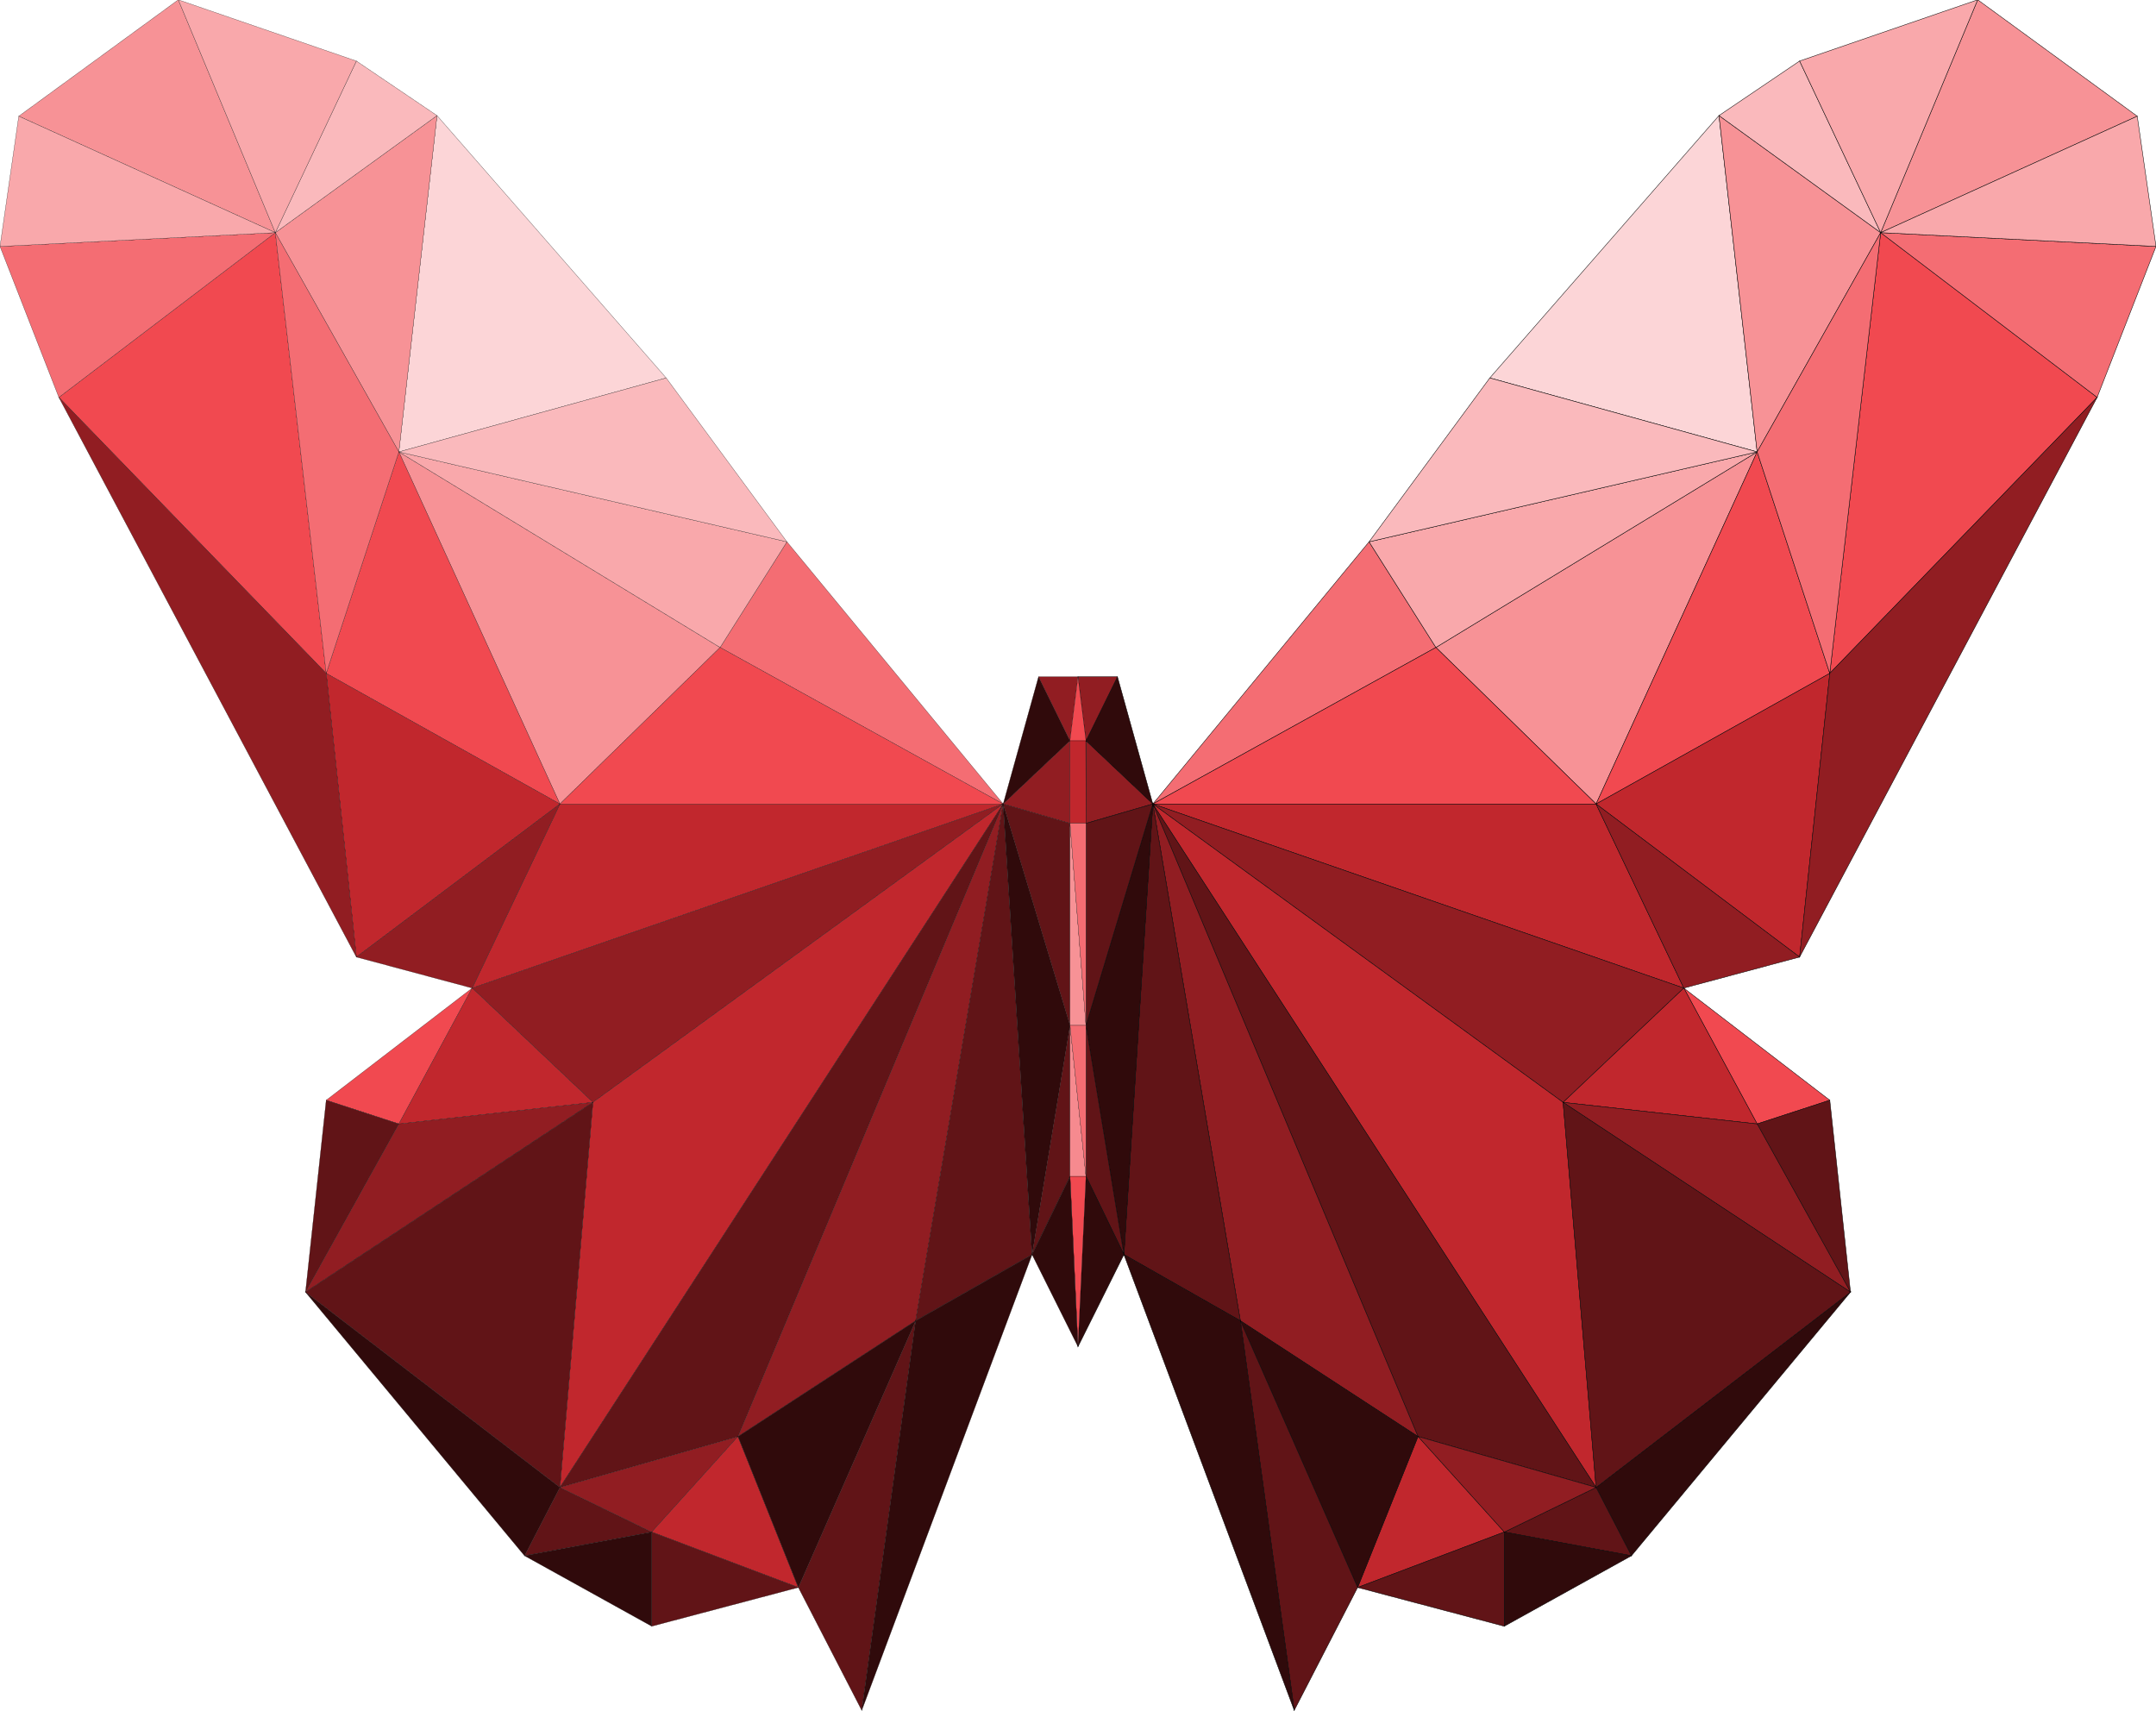
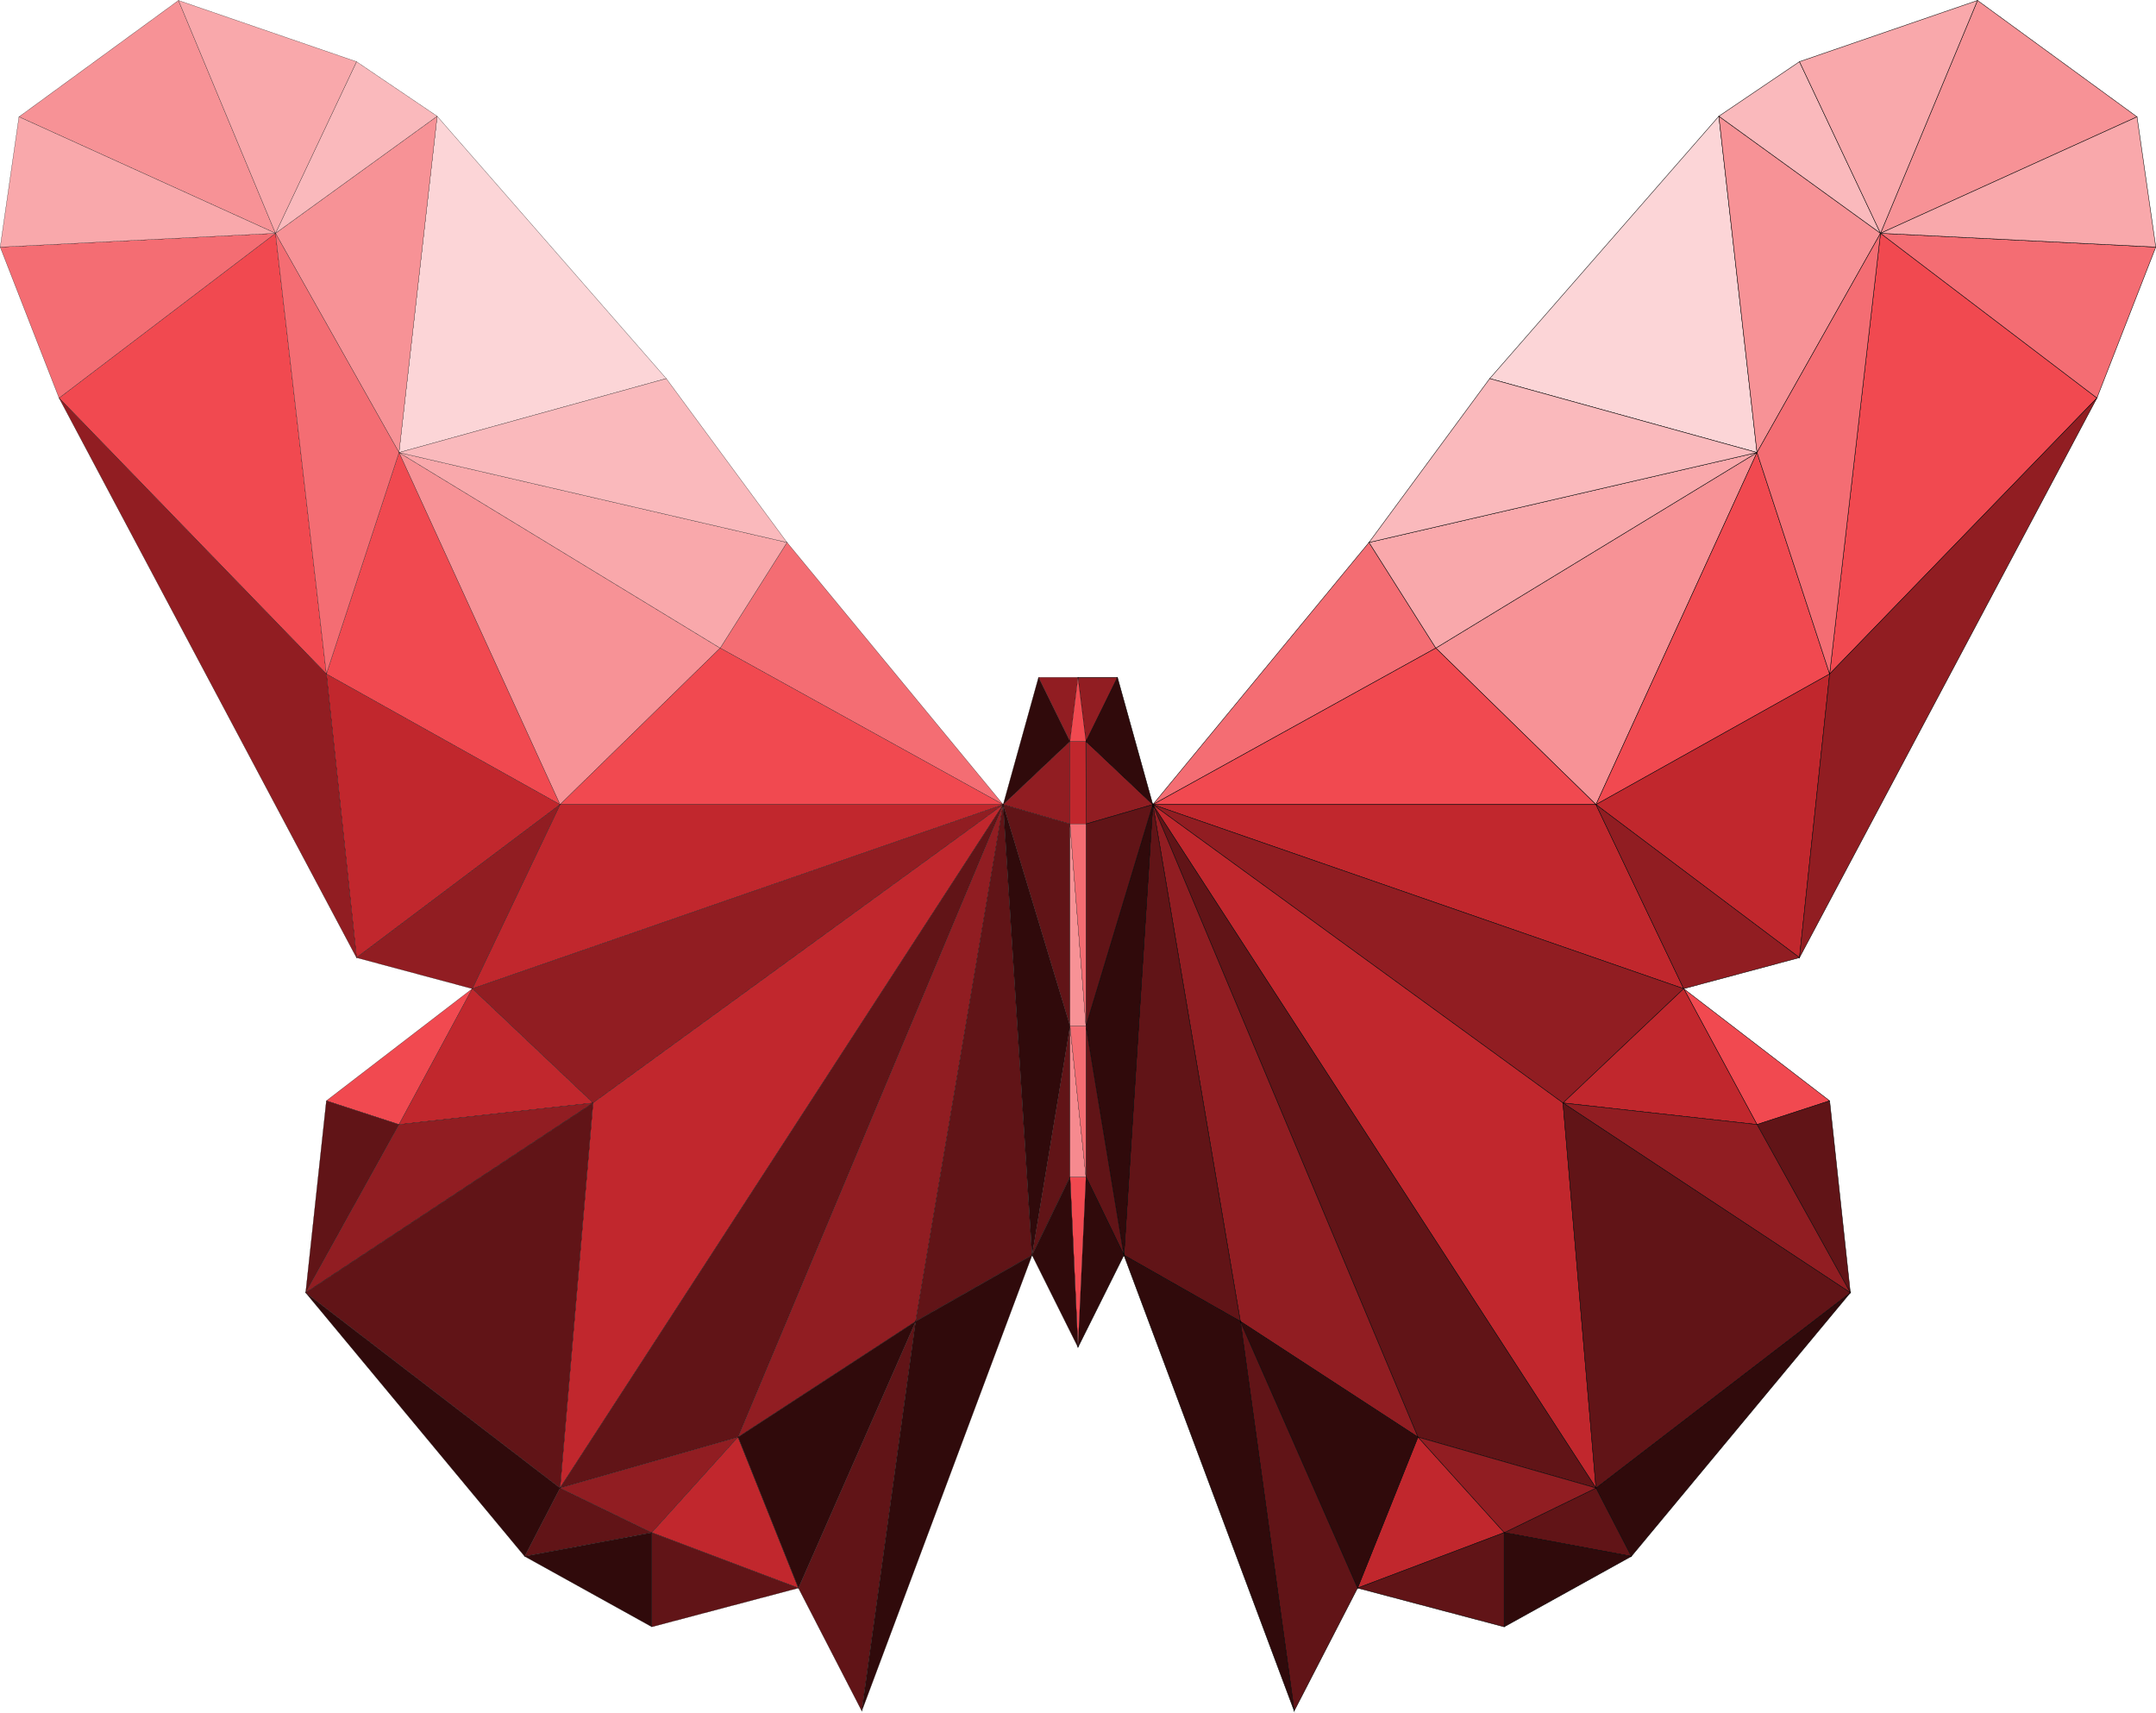
- <svg xmlns="http://www.w3.org/2000/svg" version="1.1" baseProfile="tiny" id="央铋_1" x="0px" y="0px" viewBox="0 0 1000 793.2" xml:space="preserve">
+ <svg xmlns="http://www.w3.org/2000/svg" version="1.1" baseProfile="tiny" id="央铋_1" x="0px" y="0px" viewBox="0 0 1000.2 794.4" xml:space="preserve">
  <g>
    <g>
-       <polygon fill="#F46D73" stroke="#000000" stroke-width="0.2" stroke-miterlimit="10" points="635,251.3 534.7,372.9 666,300.3       " />
-       <polygon fill="#F79296" stroke="#000000" stroke-width="0.2" stroke-miterlimit="10" points="666,300.3 740.3,372.9 815,209.6       " />
-       <polygon fill="#FCD5D7" stroke="#000000" stroke-width="0.2" stroke-miterlimit="10" points="797.3,53.6 691,175.3 815,209.6       " />
-       <polygon fill="#F9A8AB" stroke="#000000" stroke-width="0.2" stroke-miterlimit="10" points="815,209.6 635,251.3 666,300.3   " />
-       <polygon fill="#FAB9BC" stroke="#000000" stroke-width="0.2" stroke-miterlimit="10" points="691,175.3 635,251.3 815,209.6   " />
-       <polygon fill="#F14950" stroke="#000000" stroke-width="0.2" stroke-miterlimit="10" points="666,300.3 534.7,372.9 740.3,372.9       " />
-       <polygon fill="#F79296" stroke="#000000" stroke-width="0.2" stroke-miterlimit="10" points="872.3,107.9 797.3,53.6 815,209.6       " />
-       <polygon fill="#F14950" stroke="#000000" stroke-width="0.2" stroke-miterlimit="10" points="815,209.6 740.3,372.9 848.7,312.3       " />
-       <polygon fill="#F14950" stroke="#000000" stroke-width="0.2" stroke-miterlimit="10" points="848.7,312.3 972.7,184.3     872.3,107.9   " />
-       <polygon fill="#C1272D" stroke="#000000" stroke-width="0.2" stroke-miterlimit="10" points="740.3,372.9 834.7,443.9     848.7,312.3   " />
-       <polygon fill="#C1272D" stroke="#000000" stroke-width="0.2" stroke-miterlimit="10" points="534.7,372.9 781,458.3 740.3,372.9       " />
-       <polygon fill="#911D22" stroke="#000000" stroke-width="0.2" stroke-miterlimit="10" points="740.3,372.9 781,458.3 834.7,443.9       " />
-       <polygon fill="#911D22" stroke="#000000" stroke-width="0.2" stroke-miterlimit="10" points="834.7,443.9 972.7,184.3     848.7,312.3   " />
-       <polygon fill="#F46D73" stroke="#000000" stroke-width="0.2" stroke-miterlimit="10" points="872.3,107.9 815,209.6 848.7,312.3       " />
-       <polygon fill="#F46D73" stroke="#000000" stroke-width="0.2" stroke-miterlimit="10" points="972.7,184.3 1000,114.3 872.3,107.9       " />
-       <polygon fill="#FAB9BC" stroke="#000000" stroke-width="0.2" stroke-miterlimit="10" points="834.7,28.3 797.3,53.6 872.3,107.9       " />
-       <polygon fill="#F79296" stroke="#000000" stroke-width="0.2" stroke-miterlimit="10" points="991.3,53.9 917.3,-0.1 872.3,107.9       " />
-       <polygon fill="#F9A8AB" stroke="#000000" stroke-width="0.2" stroke-miterlimit="10" points="917.3,-0.1 834.7,28.3 872.3,107.9       " />
-       <polygon fill="#F9A8AB" stroke="#000000" stroke-width="0.2" stroke-miterlimit="10" points="1000,114.3 991.3,53.9 872.3,107.9       " />
-       <polygon fill="#F14950" stroke="#000000" stroke-width="0.2" stroke-miterlimit="10" points="848.7,510.3 781,458.3 815,521.3       " />
-       <polygon fill="#911D22" stroke="#000000" stroke-width="0.2" stroke-miterlimit="10" points="725,511.3 781,458.3 534.7,372.9       " />
-       <polygon fill="#611417" stroke="#000000" stroke-width="0.2" stroke-miterlimit="10" points="858.3,599.3 848.7,510.3 815,521.3       " />
-       <polygon fill="#C1272D" stroke="#000000" stroke-width="0.2" stroke-miterlimit="10" points="815,521.3 781,458.3 725,511.3   " />
-       <polygon fill="#C1272D" stroke="#000000" stroke-width="0.2" stroke-miterlimit="10" points="725,511.3 534.7,372.9 740.3,689.9       " />
-       <polygon fill="#300A0B" stroke="#000000" stroke-width="0.2" stroke-miterlimit="10" points="756.7,721.6 858.3,599.3     740.3,689.9   " />
-       <polygon fill="#911D22" stroke="#000000" stroke-width="0.2" stroke-miterlimit="10" points="725,511.3 858.3,599.3 815,521.3       " />
-       <polygon fill="#611417" stroke="#000000" stroke-width="0.2" stroke-miterlimit="10" points="740.3,689.9 534.7,372.9     657.7,666.3   " />
-       <polygon fill="#611417" stroke="#000000" stroke-width="0.2" stroke-miterlimit="10" points="697.7,710.6 756.7,721.6     740.3,689.9   " />
-       <polygon fill="#611417" stroke="#000000" stroke-width="0.2" stroke-miterlimit="10" points="740.3,689.9 858.3,599.3 725,511.3       " />
-       <polygon fill="#911D22" stroke="#000000" stroke-width="0.2" stroke-miterlimit="10" points="697.7,710.6 740.3,689.9     657.7,666.3   " />
-       <polygon fill="#911D22" stroke="#000000" stroke-width="0.2" stroke-miterlimit="10" points="657.7,666.3 534.7,372.9     575.3,612.6   " />
-       <polygon fill="#C1272D" stroke="#000000" stroke-width="0.2" stroke-miterlimit="10" points="657.7,666.3 629.7,736.3     697.7,710.6   " />
-       <polygon fill="#300A0B" stroke="#000000" stroke-width="0.2" stroke-miterlimit="10" points="575.3,612.6 629.7,736.3     657.7,666.3   " />
-       <polygon fill="#300A0B" stroke="#000000" stroke-width="0.2" stroke-miterlimit="10" points="697.7,754.3 756.7,721.6     697.7,710.6   " />
-       <polygon fill="#611417" stroke="#000000" stroke-width="0.2" stroke-miterlimit="10" points="629.7,736.3 697.7,754.3     697.7,710.6   " />
-       <polygon fill="#611417" stroke="#000000" stroke-width="0.2" stroke-miterlimit="10" points="600.3,793.3 629.7,736.3     575.3,612.6   " />
-       <polygon fill="#611417" stroke="#000000" stroke-width="0.2" stroke-miterlimit="10" points="534.7,372.9 521.3,581.9     575.3,612.6   " />
-       <polygon fill="#300A0B" stroke="#000000" stroke-width="0.2" stroke-miterlimit="10" points="521.3,581.9 600.3,793.3     575.3,612.6   " />
-       <polygon fill="#300A0B" stroke="#000000" stroke-width="0.2" stroke-miterlimit="10" points="534.7,372.9 518.3,313.9     503.7,343.6   " />
-       <polygon fill="#300A0B" stroke="#000000" stroke-width="0.2" stroke-miterlimit="10" points="534.7,372.9 503.7,475.6     521.3,581.9   " />
-       <polygon fill="#911D22" stroke="#000000" stroke-width="0.2" stroke-miterlimit="10" points="503.7,381.9 534.7,372.9     503.7,343.6   " />
-       <polygon fill="#611417" stroke="#000000" stroke-width="0.2" stroke-miterlimit="10" points="503.7,475.6 534.7,372.9     503.7,381.9   " />
-       <polygon fill="#611417" stroke="#000000" stroke-width="0.2" stroke-miterlimit="10" points="503.7,545.6 521.3,581.9     503.7,475.6   " />
-       <path fill="#911D22" stroke="#000000" stroke-width="0.2" stroke-miterlimit="10" d="M518.3,313.9H500l0,0l3.7,29.7L518.3,313.9z" />
-       <polygon fill="#300A0B" stroke="#000000" stroke-width="0.2" stroke-miterlimit="10" points="500,624.6 521.3,581.9 503.7,545.6       " />
+       <polygon fill="#F46D73" stroke="#000000" stroke-width="0.2" stroke-miterlimit="10" points="635.1,251.6 534.8,373.2     666.1,300.6   " />
+       <polygon fill="#F79296" stroke="#000000" stroke-width="0.2" stroke-miterlimit="10" points="666.1,300.6 740.4,373.2     815.1,209.9   " />
+       <polygon fill="#FCD5D7" stroke="#000000" stroke-width="0.2" stroke-miterlimit="10" points="797.4,53.9 691.1,175.6 815.1,209.9       " />
+       <polygon fill="#F9A8AB" stroke="#000000" stroke-width="0.2" stroke-miterlimit="10" points="815.1,209.9 635.1,251.6     666.1,300.6   " />
+       <polygon fill="#FAB9BC" stroke="#000000" stroke-width="0.2" stroke-miterlimit="10" points="691.1,175.6 635.1,251.6     815.1,209.9   " />
+       <polygon fill="#F14950" stroke="#000000" stroke-width="0.2" stroke-miterlimit="10" points="666.1,300.6 534.8,373.2     740.4,373.2   " />
+       <polygon fill="#F79296" stroke="#000000" stroke-width="0.2" stroke-miterlimit="10" points="872.4,108.2 797.4,53.9 815.1,209.9       " />
+       <polygon fill="#F14950" stroke="#000000" stroke-width="0.2" stroke-miterlimit="10" points="815.1,209.9 740.4,373.2     848.8,312.6   " />
+       <polygon fill="#F14950" stroke="#000000" stroke-width="0.2" stroke-miterlimit="10" points="848.8,312.6 972.8,184.6     872.4,108.2   " />
+       <polygon fill="#C1272D" stroke="#000000" stroke-width="0.2" stroke-miterlimit="10" points="740.4,373.2 834.8,444.2     848.8,312.6   " />
+       <polygon fill="#C1272D" stroke="#000000" stroke-width="0.2" stroke-miterlimit="10" points="534.8,373.2 781.1,458.6     740.4,373.2   " />
+       <polygon fill="#911D22" stroke="#000000" stroke-width="0.2" stroke-miterlimit="10" points="740.4,373.2 781.1,458.6     834.8,444.2   " />
+       <polygon fill="#911D22" stroke="#000000" stroke-width="0.2" stroke-miterlimit="10" points="834.8,444.2 972.8,184.6     848.8,312.6   " />
+       <polygon fill="#F46D73" stroke="#000000" stroke-width="0.2" stroke-miterlimit="10" points="872.4,108.2 815.1,209.9     848.8,312.6   " />
+       <polygon fill="#F46D73" stroke="#000000" stroke-width="0.2" stroke-miterlimit="10" points="972.8,184.6 1000.1,114.6     872.4,108.2   " />
+       <polygon fill="#FAB9BC" stroke="#000000" stroke-width="0.2" stroke-miterlimit="10" points="834.8,28.6 797.4,53.9 872.4,108.2       " />
+       <polygon fill="#F79296" stroke="#000000" stroke-width="0.2" stroke-miterlimit="10" points="991.4,54.2 917.4,0.2 872.4,108.2       " />
+       <polygon fill="#F9A8AB" stroke="#000000" stroke-width="0.2" stroke-miterlimit="10" points="917.4,0.2 834.8,28.6 872.4,108.2       " />
+       <polygon fill="#F9A8AB" stroke="#000000" stroke-width="0.2" stroke-miterlimit="10" points="1000.1,114.6 991.4,54.2     872.4,108.2   " />
+       <polygon fill="#F14950" stroke="#000000" stroke-width="0.2" stroke-miterlimit="10" points="848.8,510.6 781.1,458.6     815.1,521.6   " />
+       <polygon fill="#911D22" stroke="#000000" stroke-width="0.2" stroke-miterlimit="10" points="725.1,511.6 781.1,458.6     534.8,373.2   " />
+       <polygon fill="#611417" stroke="#000000" stroke-width="0.2" stroke-miterlimit="10" points="858.4,599.6 848.8,510.6     815.1,521.6   " />
+       <polygon fill="#C1272D" stroke="#000000" stroke-width="0.2" stroke-miterlimit="10" points="815.1,521.6 781.1,458.6     725.1,511.6   " />
+       <polygon fill="#C1272D" stroke="#000000" stroke-width="0.2" stroke-miterlimit="10" points="725.1,511.6 534.8,373.2     740.4,690.2   " />
+       <polygon fill="#300A0B" stroke="#000000" stroke-width="0.2" stroke-miterlimit="10" points="756.8,721.9 858.4,599.6     740.4,690.2   " />
+       <polygon fill="#911D22" stroke="#000000" stroke-width="0.2" stroke-miterlimit="10" points="725.1,511.6 858.4,599.6     815.1,521.6   " />
+       <polygon fill="#611417" stroke="#000000" stroke-width="0.2" stroke-miterlimit="10" points="740.4,690.2 534.8,373.2     657.8,666.6   " />
+       <polygon fill="#611417" stroke="#000000" stroke-width="0.2" stroke-miterlimit="10" points="697.8,710.9 756.8,721.9     740.4,690.2   " />
+       <polygon fill="#611417" stroke="#000000" stroke-width="0.2" stroke-miterlimit="10" points="740.4,690.2 858.4,599.6     725.1,511.6   " />
+       <polygon fill="#911D22" stroke="#000000" stroke-width="0.2" stroke-miterlimit="10" points="697.8,710.9 740.4,690.2     657.8,666.6   " />
+       <polygon fill="#911D22" stroke="#000000" stroke-width="0.2" stroke-miterlimit="10" points="657.8,666.6 534.8,373.2     575.4,612.9   " />
+       <polygon fill="#C1272D" stroke="#000000" stroke-width="0.2" stroke-miterlimit="10" points="657.8,666.6 629.8,736.6     697.8,710.9   " />
+       <polygon fill="#300A0B" stroke="#000000" stroke-width="0.2" stroke-miterlimit="10" points="575.4,612.9 629.8,736.6     657.8,666.6   " />
+       <polygon fill="#300A0B" stroke="#000000" stroke-width="0.2" stroke-miterlimit="10" points="697.8,754.6 756.8,721.9     697.8,710.9   " />
+       <polygon fill="#611417" stroke="#000000" stroke-width="0.2" stroke-miterlimit="10" points="629.8,736.6 697.8,754.6     697.8,710.9   " />
+       <polygon fill="#611417" stroke="#000000" stroke-width="0.2" stroke-miterlimit="10" points="600.4,793.6 629.8,736.6     575.4,612.9   " />
+       <polygon fill="#611417" stroke="#000000" stroke-width="0.2" stroke-miterlimit="10" points="534.8,373.2 521.4,582.2     575.4,612.9   " />
+       <polygon fill="#300A0B" stroke="#000000" stroke-width="0.2" stroke-miterlimit="10" points="521.4,582.2 600.4,793.6     575.4,612.9   " />
+       <polygon fill="#300A0B" stroke="#000000" stroke-width="0.2" stroke-miterlimit="10" points="534.8,373.2 518.4,314.2     503.8,343.9   " />
+       <polygon fill="#300A0B" stroke="#000000" stroke-width="0.2" stroke-miterlimit="10" points="534.8,373.2 503.8,475.9     521.4,582.2   " />
+       <polygon fill="#911D22" stroke="#000000" stroke-width="0.2" stroke-miterlimit="10" points="503.8,382.2 534.8,373.2     503.8,343.9   " />
+       <polygon fill="#611417" stroke="#000000" stroke-width="0.2" stroke-miterlimit="10" points="503.8,475.9 534.8,373.2     503.8,382.2   " />
+       <polygon fill="#611417" stroke="#000000" stroke-width="0.2" stroke-miterlimit="10" points="503.8,545.9 521.4,582.2     503.8,475.9   " />
+       <path fill="#911D22" stroke="#000000" stroke-width="0.2" stroke-miterlimit="10" d="M518.4,314.2h-18.3l0,0l3.7,29.7L518.4,314.2    z" />
+       <polygon fill="#300A0B" stroke="#000000" stroke-width="0.2" stroke-miterlimit="10" points="500.1,624.9 521.4,582.2     503.8,545.9   " />
    </g>
    <g>
-       <polygon fill="#F46D73" stroke="#000000" stroke-width="0.1" stroke-miterlimit="10" points="465.3,372.9 365,251.3 334,300.3       " />
-       <polygon fill="#F79296" stroke="#000000" stroke-width="0.1" stroke-miterlimit="10" points="185,209.6 259.7,372.9 334,300.3       " />
-       <polygon fill="#FCD5D7" stroke="#000000" stroke-width="0.1" stroke-miterlimit="10" points="309,175.3 202.7,53.6 185,209.6       " />
-       <polygon fill="#F9A8AB" stroke="#000000" stroke-width="0.1" stroke-miterlimit="10" points="334,300.3 365,251.3 185,209.6   " />
-       <polygon fill="#FAB9BC" stroke="#000000" stroke-width="0.1" stroke-miterlimit="10" points="365,251.3 309,175.3 185,209.6   " />
-       <polygon fill="#F14950" stroke="#000000" stroke-width="0.1" stroke-miterlimit="10" points="259.7,372.9 465.3,372.9 334,300.3       " />
-       <polygon fill="#F79296" stroke="#000000" stroke-width="0.1" stroke-miterlimit="10" points="185,209.6 202.7,53.6 127.7,107.9       " />
-       <polygon fill="#F14950" stroke="#000000" stroke-width="0.1" stroke-miterlimit="10" points="151.3,312.3 259.7,372.9 185,209.6       " />
-       <polygon fill="#F14950" stroke="#000000" stroke-width="0.1" stroke-miterlimit="10" points="127.7,107.9 27.3,184.3 151.3,312.3       " />
-       <polygon fill="#C1272D" stroke="#000000" stroke-width="0.1" stroke-miterlimit="10" points="151.3,312.3 165.3,443.9     259.7,372.9   " />
-       <polygon fill="#C1272D" stroke="#000000" stroke-width="0.1" stroke-miterlimit="10" points="259.7,372.9 219,458.3 465.3,372.9       " />
-       <polygon fill="#911D22" stroke="#000000" stroke-width="0.1" stroke-miterlimit="10" points="165.3,443.9 219,458.3 259.7,372.9       " />
-       <polygon fill="#911D22" stroke="#000000" stroke-width="0.1" stroke-miterlimit="10" points="27.3,184.3 165.3,443.9 151.3,312.3       " />
-       <polygon fill="#F46D73" stroke="#000000" stroke-width="0.1" stroke-miterlimit="10" points="127.7,107.9 151.3,312.3 185,209.6       " />
-       <polygon fill="#F46D73" stroke="#000000" stroke-width="0.1" stroke-miterlimit="10" points="0,114.3 27.3,184.3 127.7,107.9       " />
-       <polygon fill="#FAB9BC" stroke="#000000" stroke-width="0.1" stroke-miterlimit="10" points="202.7,53.6 165.3,28.3 127.7,107.9       " />
-       <polygon fill="#F79296" stroke="#000000" stroke-width="0.1" stroke-miterlimit="10" points="82.7,-0.1 8.7,53.9 127.7,107.9       " />
-       <polygon fill="#F9A8AB" stroke="#000000" stroke-width="0.1" stroke-miterlimit="10" points="165.3,28.3 82.7,-0.1 127.7,107.9       " />
-       <polygon fill="#F9A8AB" stroke="#000000" stroke-width="0.1" stroke-miterlimit="10" points="8.7,53.9 0,114.3 127.7,107.9   " />
-       <polygon fill="#F14950" stroke="#000000" stroke-width="0.1" stroke-miterlimit="10" points="219,458.3 151.3,510.3 185,521.3       " />
-       <polygon fill="#911D22" stroke="#000000" stroke-width="0.1" stroke-miterlimit="10" points="465.3,372.9 219,458.3 275,511.3       " />
-       <polygon fill="#611417" stroke="#000000" stroke-width="0.1" stroke-miterlimit="10" points="151.3,510.3 141.7,599.3 185,521.3       " />
-       <polygon fill="#C1272D" stroke="#000000" stroke-width="0.1" stroke-miterlimit="10" points="275,511.3 219,458.3 185,521.3   " />
-       <polygon fill="#C1272D" stroke="#000000" stroke-width="0.1" stroke-miterlimit="10" points="259.7,689.9 465.3,372.9 275,511.3       " />
-       <polygon fill="#300A0B" stroke="#000000" stroke-width="0.1" stroke-miterlimit="10" points="141.7,599.3 243.3,721.6     259.7,689.9   " />
-       <polygon fill="#911D22" stroke="#000000" stroke-width="0.1" stroke-miterlimit="10" points="185,521.3 141.7,599.3 275,511.3       " />
-       <polygon fill="#611417" stroke="#000000" stroke-width="0.1" stroke-miterlimit="10" points="342.3,666.3 465.3,372.9     259.7,689.9   " />
-       <polygon fill="#611417" stroke="#000000" stroke-width="0.1" stroke-miterlimit="10" points="259.7,689.9 243.3,721.6     302.3,710.6   " />
-       <polygon fill="#611417" stroke="#000000" stroke-width="0.1" stroke-miterlimit="10" points="275,511.3 141.7,599.3 259.7,689.9       " />
-       <polygon fill="#911D22" stroke="#000000" stroke-width="0.1" stroke-miterlimit="10" points="302.3,710.6 342.3,666.3     259.7,689.9   " />
-       <polygon fill="#911D22" stroke="#000000" stroke-width="0.1" stroke-miterlimit="10" points="424.7,612.6 465.3,372.9     342.3,666.3   " />
-       <polygon fill="#C1272D" stroke="#000000" stroke-width="0.1" stroke-miterlimit="10" points="302.3,710.6 370.3,736.3     342.3,666.3   " />
-       <polygon fill="#300A0B" stroke="#000000" stroke-width="0.1" stroke-miterlimit="10" points="342.3,666.3 370.3,736.3     424.7,612.6   " />
-       <polygon fill="#300A0B" stroke="#000000" stroke-width="0.1" stroke-miterlimit="10" points="243.3,721.6 302.3,754.3     302.3,710.6   " />
-       <polygon fill="#611417" stroke="#000000" stroke-width="0.1" stroke-miterlimit="10" points="302.3,754.3 370.3,736.3     302.3,710.6   " />
-       <polygon fill="#611417" stroke="#000000" stroke-width="0.1" stroke-miterlimit="10" points="370.3,736.3 399.7,793.3     424.7,612.6   " />
-       <polygon fill="#611417" stroke="#000000" stroke-width="0.1" stroke-miterlimit="10" points="424.7,612.6 478.7,581.9     465.3,372.9   " />
-       <polygon fill="#300A0B" stroke="#000000" stroke-width="0.1" stroke-miterlimit="10" points="399.7,793.3 478.7,581.9     424.7,612.6   " />
-       <polygon fill="#300A0B" stroke="#000000" stroke-width="0.1" stroke-miterlimit="10" points="481.7,313.9 465.3,372.9     496.3,343.6   " />
-       <polygon fill="#300A0B" stroke="#000000" stroke-width="0.1" stroke-miterlimit="10" points="465.3,372.9 478.7,581.9     496.3,475.6   " />
-       <polygon fill="#911D22" stroke="#000000" stroke-width="0.1" stroke-miterlimit="10" points="496.3,343.6 465.3,372.9     496.3,381.9   " />
-       <polygon fill="#611417" stroke="#000000" stroke-width="0.1" stroke-miterlimit="10" points="496.3,381.9 465.3,372.9     496.3,475.6   " />
-       <polygon fill="#611417" stroke="#000000" stroke-width="0.1" stroke-miterlimit="10" points="496.3,475.6 478.7,581.9     496.3,545.6   " />
-       <path fill="#911D22" stroke="#000000" stroke-width="0.1" stroke-miterlimit="10" d="M500,313.9c-6,0-12.3,0-18.3,0l14.6,29.7    L500,313.9z" />
-       <polygon fill="#F14950" stroke="#000000" stroke-width="0.1" stroke-miterlimit="10" points="496.3,545.6 500,624.6 503.7,545.6       " />
-       <polygon fill="#300A0B" stroke="#000000" stroke-width="0.1" stroke-miterlimit="10" points="478.7,581.9 500,624.6 496.3,545.6       " />
-       <polygon fill="#F68A8F" stroke="#000000" stroke-width="0.1" stroke-miterlimit="10" points="496.3,545.6 503.7,545.6     496.3,475.6   " />
-       <polygon fill="#F79296" stroke="#000000" stroke-width="0.1" stroke-miterlimit="10" points="496.3,475.6 503.7,475.6     496.3,381.9   " />
-       <polygon fill="#F14950" stroke="#000000" stroke-width="0.1" stroke-miterlimit="10" points="496.3,343.6 503.7,343.6 500,313.9     496.3,343.3   " />
-       <polygon fill="#C1272D" stroke="#000000" stroke-width="0.1" stroke-miterlimit="10" points="496.3,343.6 503.6,343.6     503.7,381.9 496.3,381.9   " />
-       <polygon fill="#F46D73" stroke="#000000" stroke-width="0.1" stroke-miterlimit="10" points="503.7,545.6 503.7,475.6     496.3,475.6   " />
-       <polygon fill="#F46D73" stroke="#000000" stroke-width="0.1" stroke-miterlimit="10" points="496.3,381.9 503.7,475.6     503.7,381.9   " />
+       <polygon fill="#F46D73" stroke="#000000" stroke-width="0.1" stroke-miterlimit="10" points="465.4,373.2 365.1,251.6     334.1,300.6   " />
+       <polygon fill="#F79296" stroke="#000000" stroke-width="0.1" stroke-miterlimit="10" points="185.1,209.9 259.8,373.2     334.1,300.6   " />
+       <polygon fill="#FCD5D7" stroke="#000000" stroke-width="0.1" stroke-miterlimit="10" points="309.1,175.6 202.8,53.9 185.1,209.9       " />
+       <polygon fill="#F9A8AB" stroke="#000000" stroke-width="0.1" stroke-miterlimit="10" points="334.1,300.6 365.1,251.6     185.1,209.9   " />
+       <polygon fill="#FAB9BC" stroke="#000000" stroke-width="0.1" stroke-miterlimit="10" points="365.1,251.6 309.1,175.6     185.1,209.9   " />
+       <polygon fill="#F14950" stroke="#000000" stroke-width="0.1" stroke-miterlimit="10" points="259.8,373.2 465.4,373.2     334.1,300.6   " />
+       <polygon fill="#F79296" stroke="#000000" stroke-width="0.1" stroke-miterlimit="10" points="185.1,209.9 202.8,53.9 127.8,108.2       " />
+       <polygon fill="#F14950" stroke="#000000" stroke-width="0.1" stroke-miterlimit="10" points="151.4,312.6 259.8,373.2     185.1,209.9   " />
+       <polygon fill="#F14950" stroke="#000000" stroke-width="0.1" stroke-miterlimit="10" points="127.8,108.2 27.4,184.6 151.4,312.6       " />
+       <polygon fill="#C1272D" stroke="#000000" stroke-width="0.1" stroke-miterlimit="10" points="151.4,312.6 165.4,444.2     259.8,373.2   " />
+       <polygon fill="#C1272D" stroke="#000000" stroke-width="0.1" stroke-miterlimit="10" points="259.8,373.2 219.1,458.6     465.4,373.2   " />
+       <polygon fill="#911D22" stroke="#000000" stroke-width="0.1" stroke-miterlimit="10" points="165.4,444.2 219.1,458.6     259.8,373.2   " />
+       <polygon fill="#911D22" stroke="#000000" stroke-width="0.1" stroke-miterlimit="10" points="27.4,184.6 165.4,444.2 151.4,312.6       " />
+       <polygon fill="#F46D73" stroke="#000000" stroke-width="0.1" stroke-miterlimit="10" points="127.8,108.2 151.4,312.6     185.1,209.9   " />
+       <polygon fill="#F46D73" stroke="#000000" stroke-width="0.1" stroke-miterlimit="10" points="0.1,114.6 27.4,184.6 127.8,108.2       " />
+       <polygon fill="#FAB9BC" stroke="#000000" stroke-width="0.1" stroke-miterlimit="10" points="202.8,53.9 165.4,28.6 127.8,108.2       " />
+       <polygon fill="#F79296" stroke="#000000" stroke-width="0.1" stroke-miterlimit="10" points="82.8,0.2 8.8,54.2 127.8,108.2   " />
+       <polygon fill="#F9A8AB" stroke="#000000" stroke-width="0.1" stroke-miterlimit="10" points="165.4,28.6 82.8,0.2 127.8,108.2       " />
+       <polygon fill="#F9A8AB" stroke="#000000" stroke-width="0.1" stroke-miterlimit="10" points="8.8,54.2 0.1,114.6 127.8,108.2       " />
+       <polygon fill="#F14950" stroke="#000000" stroke-width="0.1" stroke-miterlimit="10" points="219.1,458.6 151.4,510.6     185.1,521.6   " />
+       <polygon fill="#911D22" stroke="#000000" stroke-width="0.1" stroke-miterlimit="10" points="465.4,373.2 219.1,458.6     275.1,511.6   " />
+       <polygon fill="#611417" stroke="#000000" stroke-width="0.1" stroke-miterlimit="10" points="151.4,510.6 141.8,599.6     185.1,521.6   " />
+       <polygon fill="#C1272D" stroke="#000000" stroke-width="0.1" stroke-miterlimit="10" points="275.1,511.6 219.1,458.6     185.1,521.6   " />
+       <polygon fill="#C1272D" stroke="#000000" stroke-width="0.1" stroke-miterlimit="10" points="259.8,690.2 465.4,373.2     275.1,511.6   " />
+       <polygon fill="#300A0B" stroke="#000000" stroke-width="0.1" stroke-miterlimit="10" points="141.8,599.6 243.4,721.9     259.8,690.2   " />
+       <polygon fill="#911D22" stroke="#000000" stroke-width="0.1" stroke-miterlimit="10" points="185.1,521.6 141.8,599.6     275.1,511.6   " />
+       <polygon fill="#611417" stroke="#000000" stroke-width="0.1" stroke-miterlimit="10" points="342.4,666.6 465.4,373.2     259.8,690.2   " />
+       <polygon fill="#611417" stroke="#000000" stroke-width="0.1" stroke-miterlimit="10" points="259.8,690.2 243.4,721.9     302.4,710.9   " />
+       <polygon fill="#611417" stroke="#000000" stroke-width="0.1" stroke-miterlimit="10" points="275.1,511.6 141.8,599.6     259.8,690.2   " />
+       <polygon fill="#911D22" stroke="#000000" stroke-width="0.1" stroke-miterlimit="10" points="302.4,710.9 342.4,666.6     259.8,690.2   " />
+       <polygon fill="#911D22" stroke="#000000" stroke-width="0.1" stroke-miterlimit="10" points="424.8,612.9 465.4,373.2     342.4,666.6   " />
+       <polygon fill="#C1272D" stroke="#000000" stroke-width="0.1" stroke-miterlimit="10" points="302.4,710.9 370.4,736.6     342.4,666.6   " />
+       <polygon fill="#300A0B" stroke="#000000" stroke-width="0.1" stroke-miterlimit="10" points="342.4,666.6 370.4,736.6     424.8,612.9   " />
+       <polygon fill="#300A0B" stroke="#000000" stroke-width="0.1" stroke-miterlimit="10" points="243.4,721.9 302.4,754.6     302.4,710.9   " />
+       <polygon fill="#611417" stroke="#000000" stroke-width="0.1" stroke-miterlimit="10" points="302.4,754.6 370.4,736.6     302.4,710.9   " />
+       <polygon fill="#611417" stroke="#000000" stroke-width="0.1" stroke-miterlimit="10" points="370.4,736.6 399.8,793.6     424.8,612.9   " />
+       <polygon fill="#611417" stroke="#000000" stroke-width="0.1" stroke-miterlimit="10" points="424.8,612.9 478.8,582.2     465.4,373.2   " />
+       <polygon fill="#300A0B" stroke="#000000" stroke-width="0.1" stroke-miterlimit="10" points="399.8,793.6 478.8,582.2     424.8,612.9   " />
+       <polygon fill="#300A0B" stroke="#000000" stroke-width="0.1" stroke-miterlimit="10" points="481.8,314.2 465.4,373.2     496.4,343.9   " />
+       <polygon fill="#300A0B" stroke="#000000" stroke-width="0.1" stroke-miterlimit="10" points="465.4,373.2 478.8,582.2     496.4,475.9   " />
+       <polygon fill="#911D22" stroke="#000000" stroke-width="0.1" stroke-miterlimit="10" points="496.4,343.9 465.4,373.2     496.4,382.2   " />
+       <polygon fill="#611417" stroke="#000000" stroke-width="0.1" stroke-miterlimit="10" points="496.4,382.2 465.4,373.2     496.4,475.9   " />
+       <polygon fill="#611417" stroke="#000000" stroke-width="0.1" stroke-miterlimit="10" points="496.4,475.9 478.8,582.2     496.4,545.9   " />
+       <path fill="#911D22" stroke="#000000" stroke-width="0.1" stroke-miterlimit="10" d="M500.1,314.2c-6,0-12.3,0-18.3,0l14.6,29.7    L500.1,314.2z" />
+       <polygon fill="#F14950" stroke="#000000" stroke-width="0.1" stroke-miterlimit="10" points="496.4,545.9 500.1,624.9     503.8,545.9   " />
+       <polygon fill="#300A0B" stroke="#000000" stroke-width="0.1" stroke-miterlimit="10" points="478.8,582.2 500.1,624.9     496.4,545.9   " />
+       <polygon fill="#F68A8F" stroke="#000000" stroke-width="0.1" stroke-miterlimit="10" points="496.4,545.9 503.8,545.9     496.4,475.9   " />
+       <polygon fill="#F79296" stroke="#000000" stroke-width="0.1" stroke-miterlimit="10" points="496.4,475.9 503.8,475.9     496.4,382.2   " />
+       <polygon fill="#F14950" stroke="#000000" stroke-width="0.1" stroke-miterlimit="10" points="496.4,343.9 503.8,343.9     500.1,314.2 496.4,343.6   " />
+       <polygon fill="#C1272D" stroke="#000000" stroke-width="0.1" stroke-miterlimit="10" points="496.4,343.9 503.7,343.9     503.8,382.2 496.4,382.2   " />
+       <polygon fill="#F46D73" stroke="#000000" stroke-width="0.1" stroke-miterlimit="10" points="503.8,545.9 503.8,475.9     496.4,475.9   " />
+       <polygon fill="#F46D73" stroke="#000000" stroke-width="0.1" stroke-miterlimit="10" points="496.4,382.2 503.8,475.9     503.8,382.2   " />
    </g>
  </g>
</svg>
